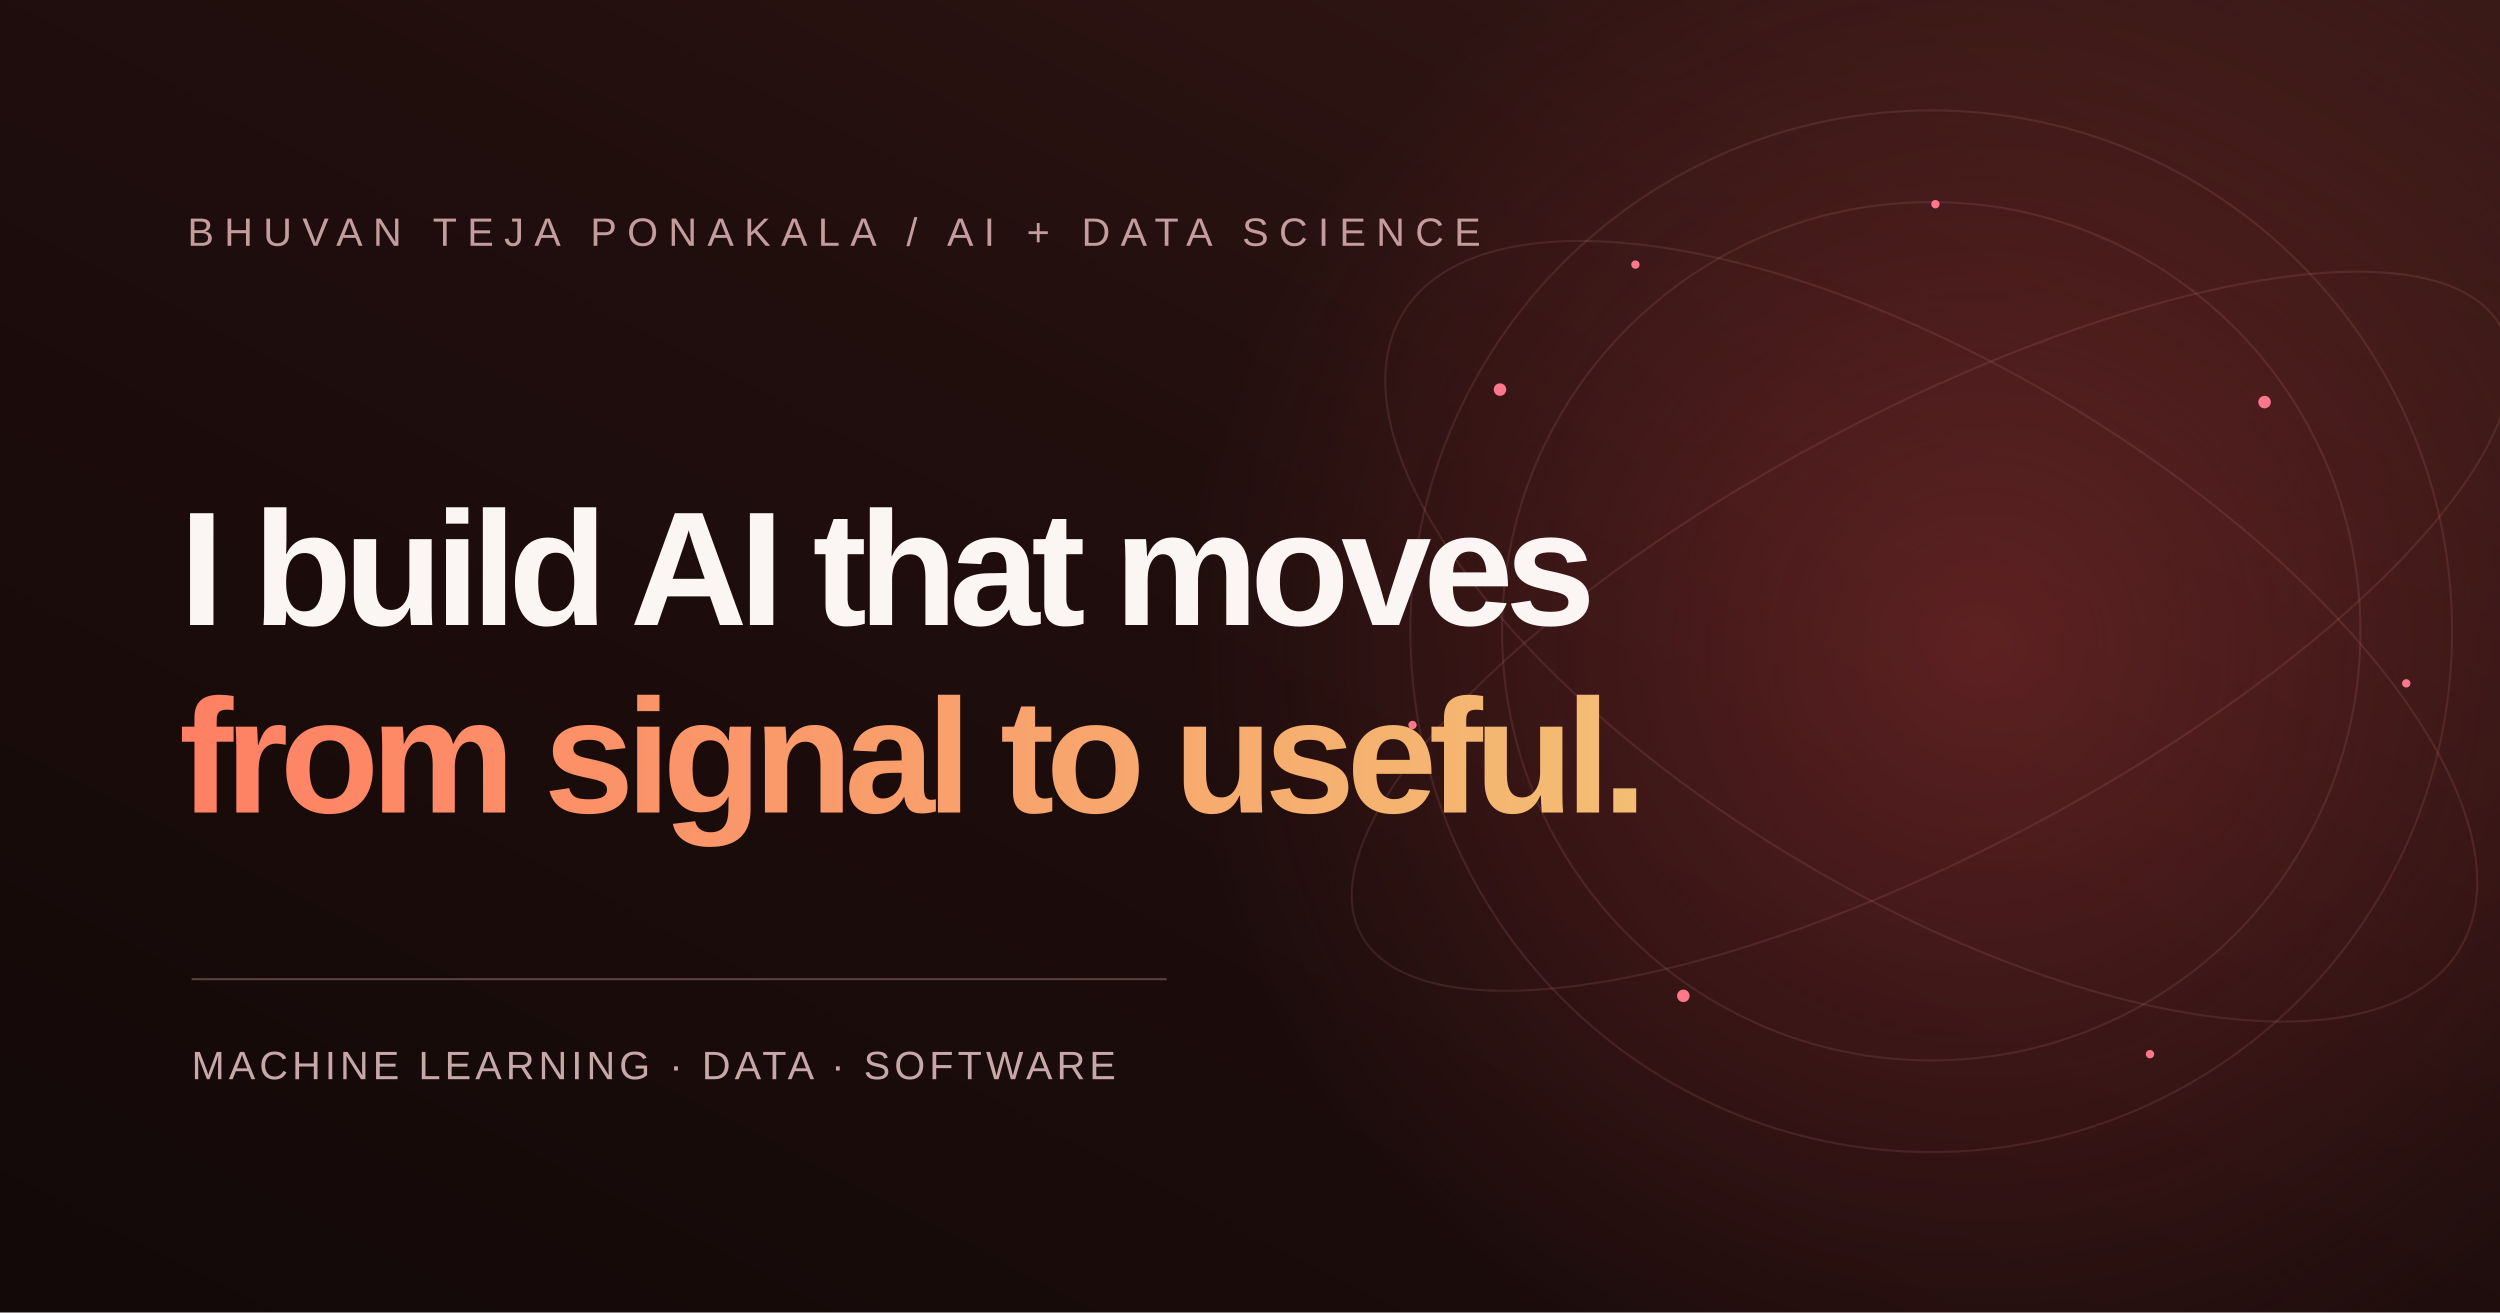
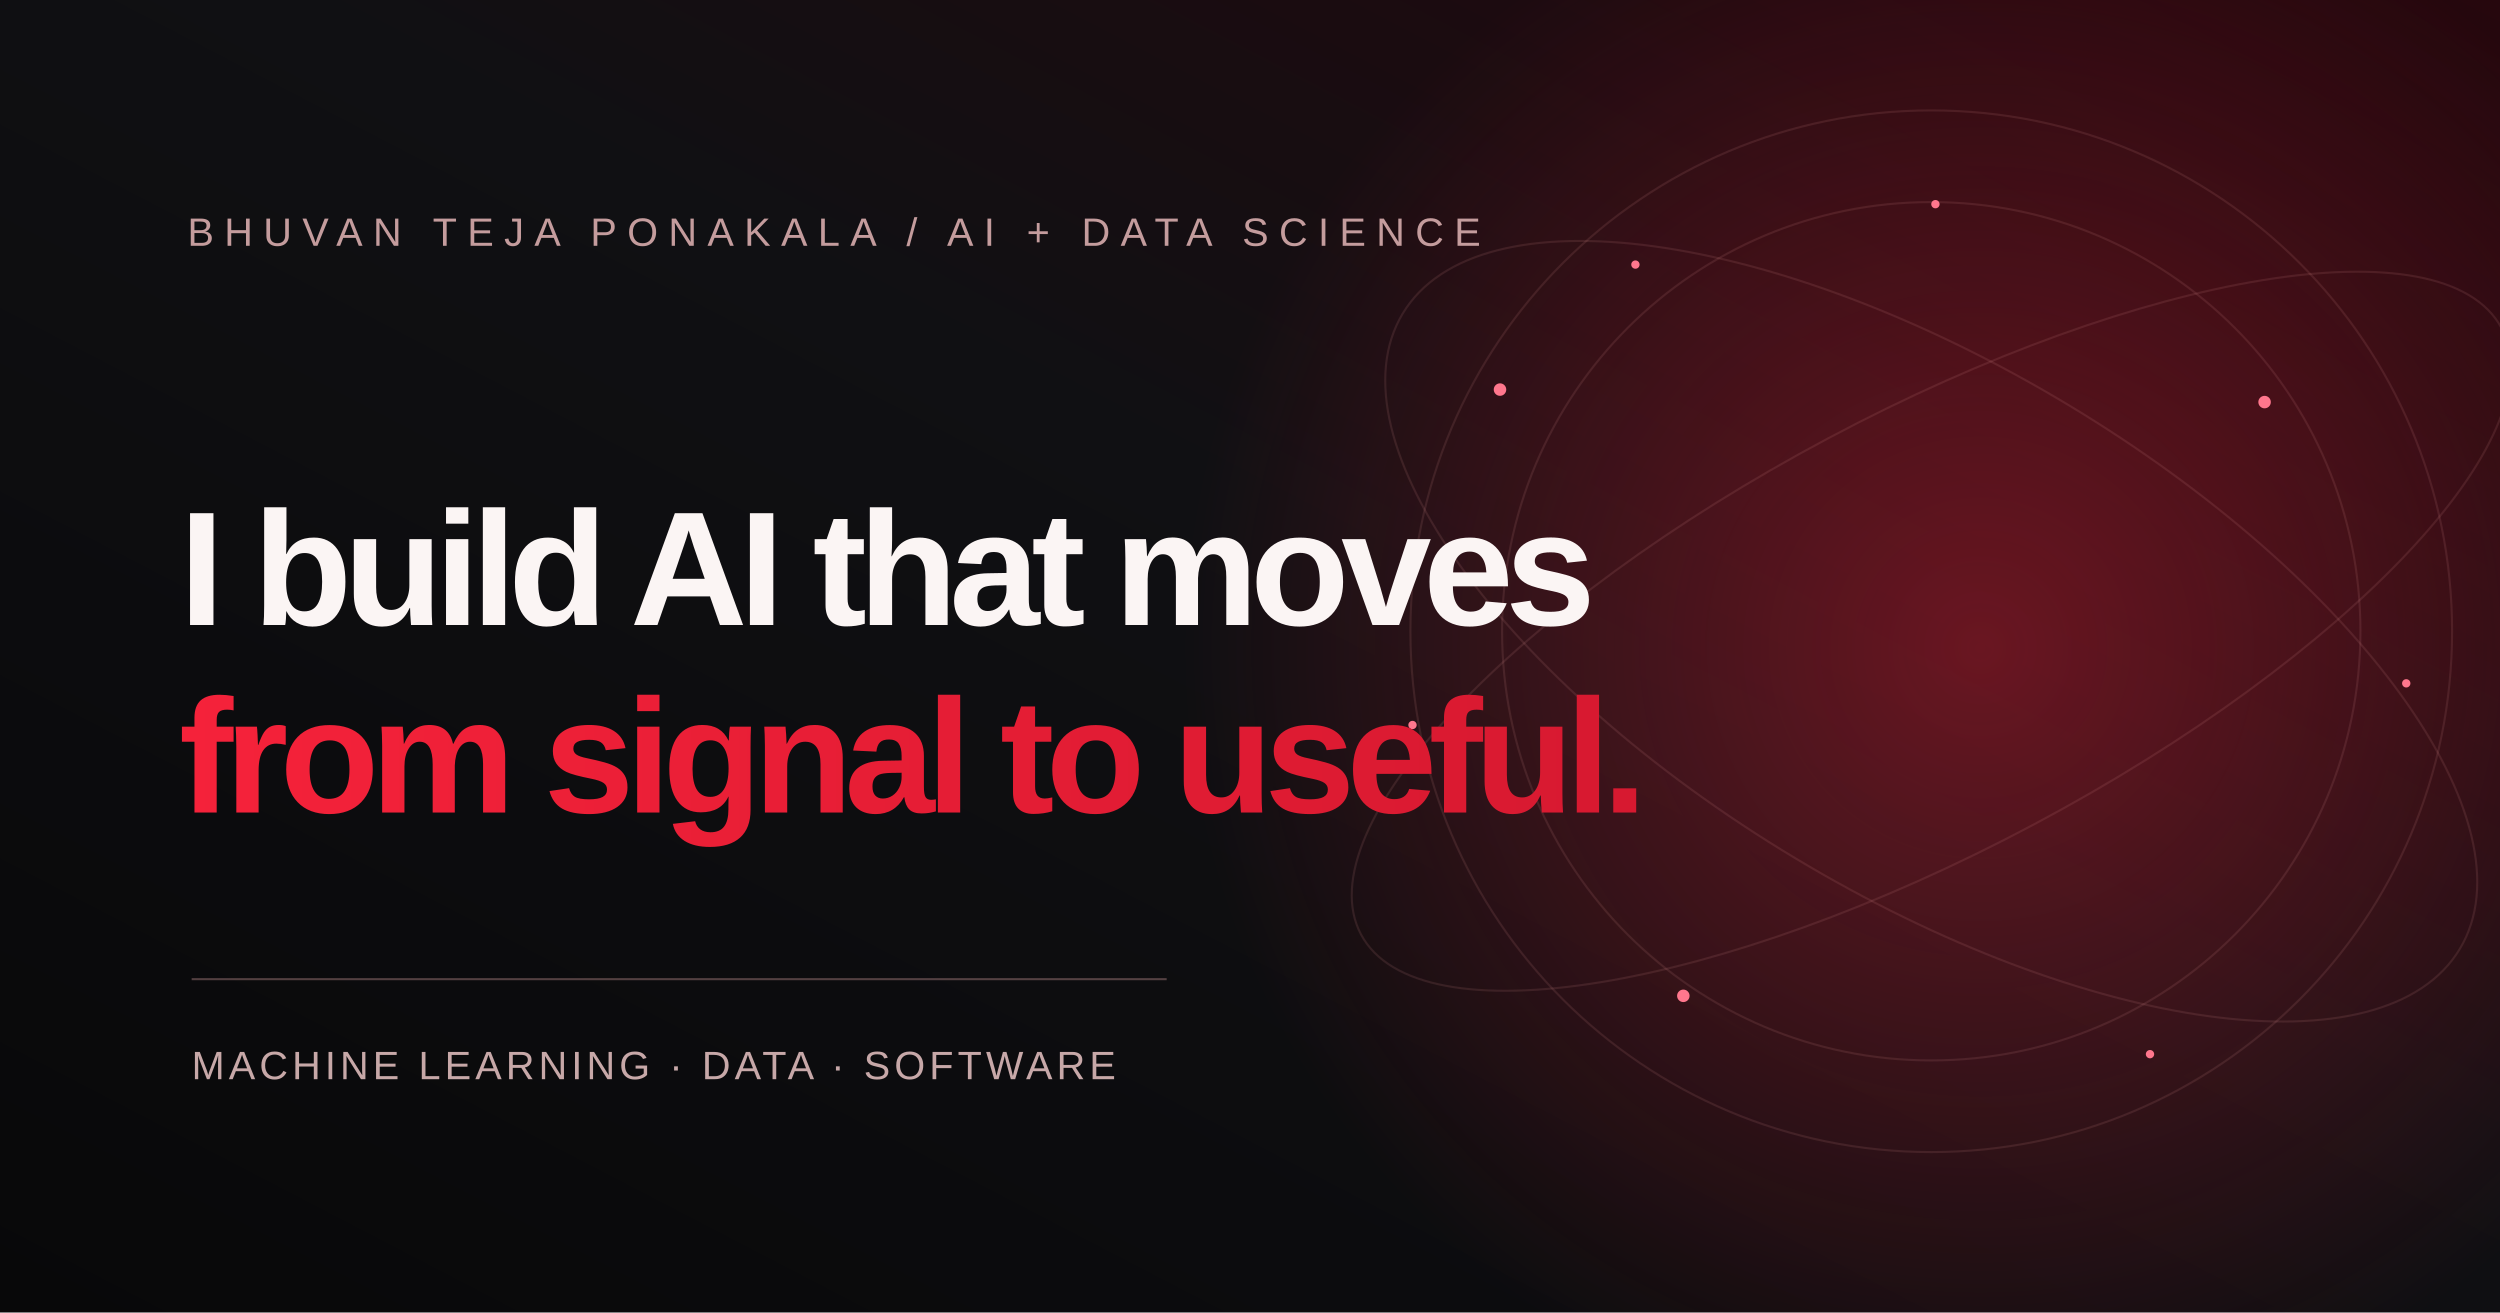
<svg xmlns="http://www.w3.org/2000/svg" viewBox="0 0 1200 630">
  <defs>
    <linearGradient id="bg" x1="0" y1="1" x2="1" y2="0">
-       <stop stop-color="#120908" />
-       <stop offset=".56" stop-color="#200e0d" />
-       <stop offset="1" stop-color="#3a1a17" />
+       <stop stop-color="#080809" />
+       <stop offset=".56" stop-color="#101013" />
+       <stop offset="1" stop-color="#26070d" />
    </linearGradient>
    <radialGradient id="glow">
-       <stop stop-color="#b93c41" stop-opacity=".38" />
-       <stop offset="1" stop-color="#b93c41" stop-opacity="0" />
+       <stop stop-color="#f5223a" stop-opacity=".38" />
+       <stop offset="1" stop-color="#f5223a" stop-opacity="0" />
    </radialGradient>
    <linearGradient id="accent">
-       <stop stop-color="#ff8064" />
-       <stop offset="1" stop-color="#f3bd73" />
+       <stop stop-color="#f5223a" />
+       <stop offset="1" stop-color="#d71930" />
    </linearGradient>
  </defs>
  <rect width="1200" height="630" fill="url(#bg)" />
  <circle cx="951" cy="311" r="386" fill="url(#glow)" />
  <g fill="none" stroke="#df9595" stroke-opacity=".13">
    <circle cx="927" cy="303" r="206" />
    <circle cx="927" cy="303" r="250" />
    <ellipse cx="927" cy="303" rx="310" ry="105" transform="rotate(-28 927 303)" />
    <ellipse cx="927" cy="303" rx="296" ry="127" transform="rotate(31 927 303)" />
  </g>
  <g fill="#ff778d">
    <circle cx="720" cy="187" r="3" />
    <circle cx="785" cy="127" r="2" />
    <circle cx="1087" cy="193" r="3" />
    <circle cx="1155" cy="328" r="2" />
    <circle cx="808" cy="478" r="3" />
    <circle cx="1032" cy="506" r="2" />
    <circle cx="929" cy="98" r="2" />
    <circle cx="678" cy="348" r="2" />
  </g>
  <text x="90" y="118" fill="#c49c9d" font-family="Arial,sans-serif" font-size="19" letter-spacing="5">BHUVAN TEJA PONAKALA / AI + DATA SCIENCE</text>
  <text x="86" y="300" fill="#fbf5f4" font-family="Arial,sans-serif" font-size="78" font-weight="600" letter-spacing="-4">I build AI that moves</text>
  <text x="86" y="390" fill="url(#accent)" font-family="Arial,sans-serif" font-size="78" font-weight="600" letter-spacing="-4">from signal to useful.</text>
  <line x1="92" y1="470" x2="560" y2="470" stroke="#bf8f90" stroke-opacity=".4" />
  <text x="92" y="518" fill="#c7a8a8" font-family="Arial,sans-serif" font-size="19" letter-spacing="2">MACHINE LEARNING · DATA · SOFTWARE</text>
</svg>
